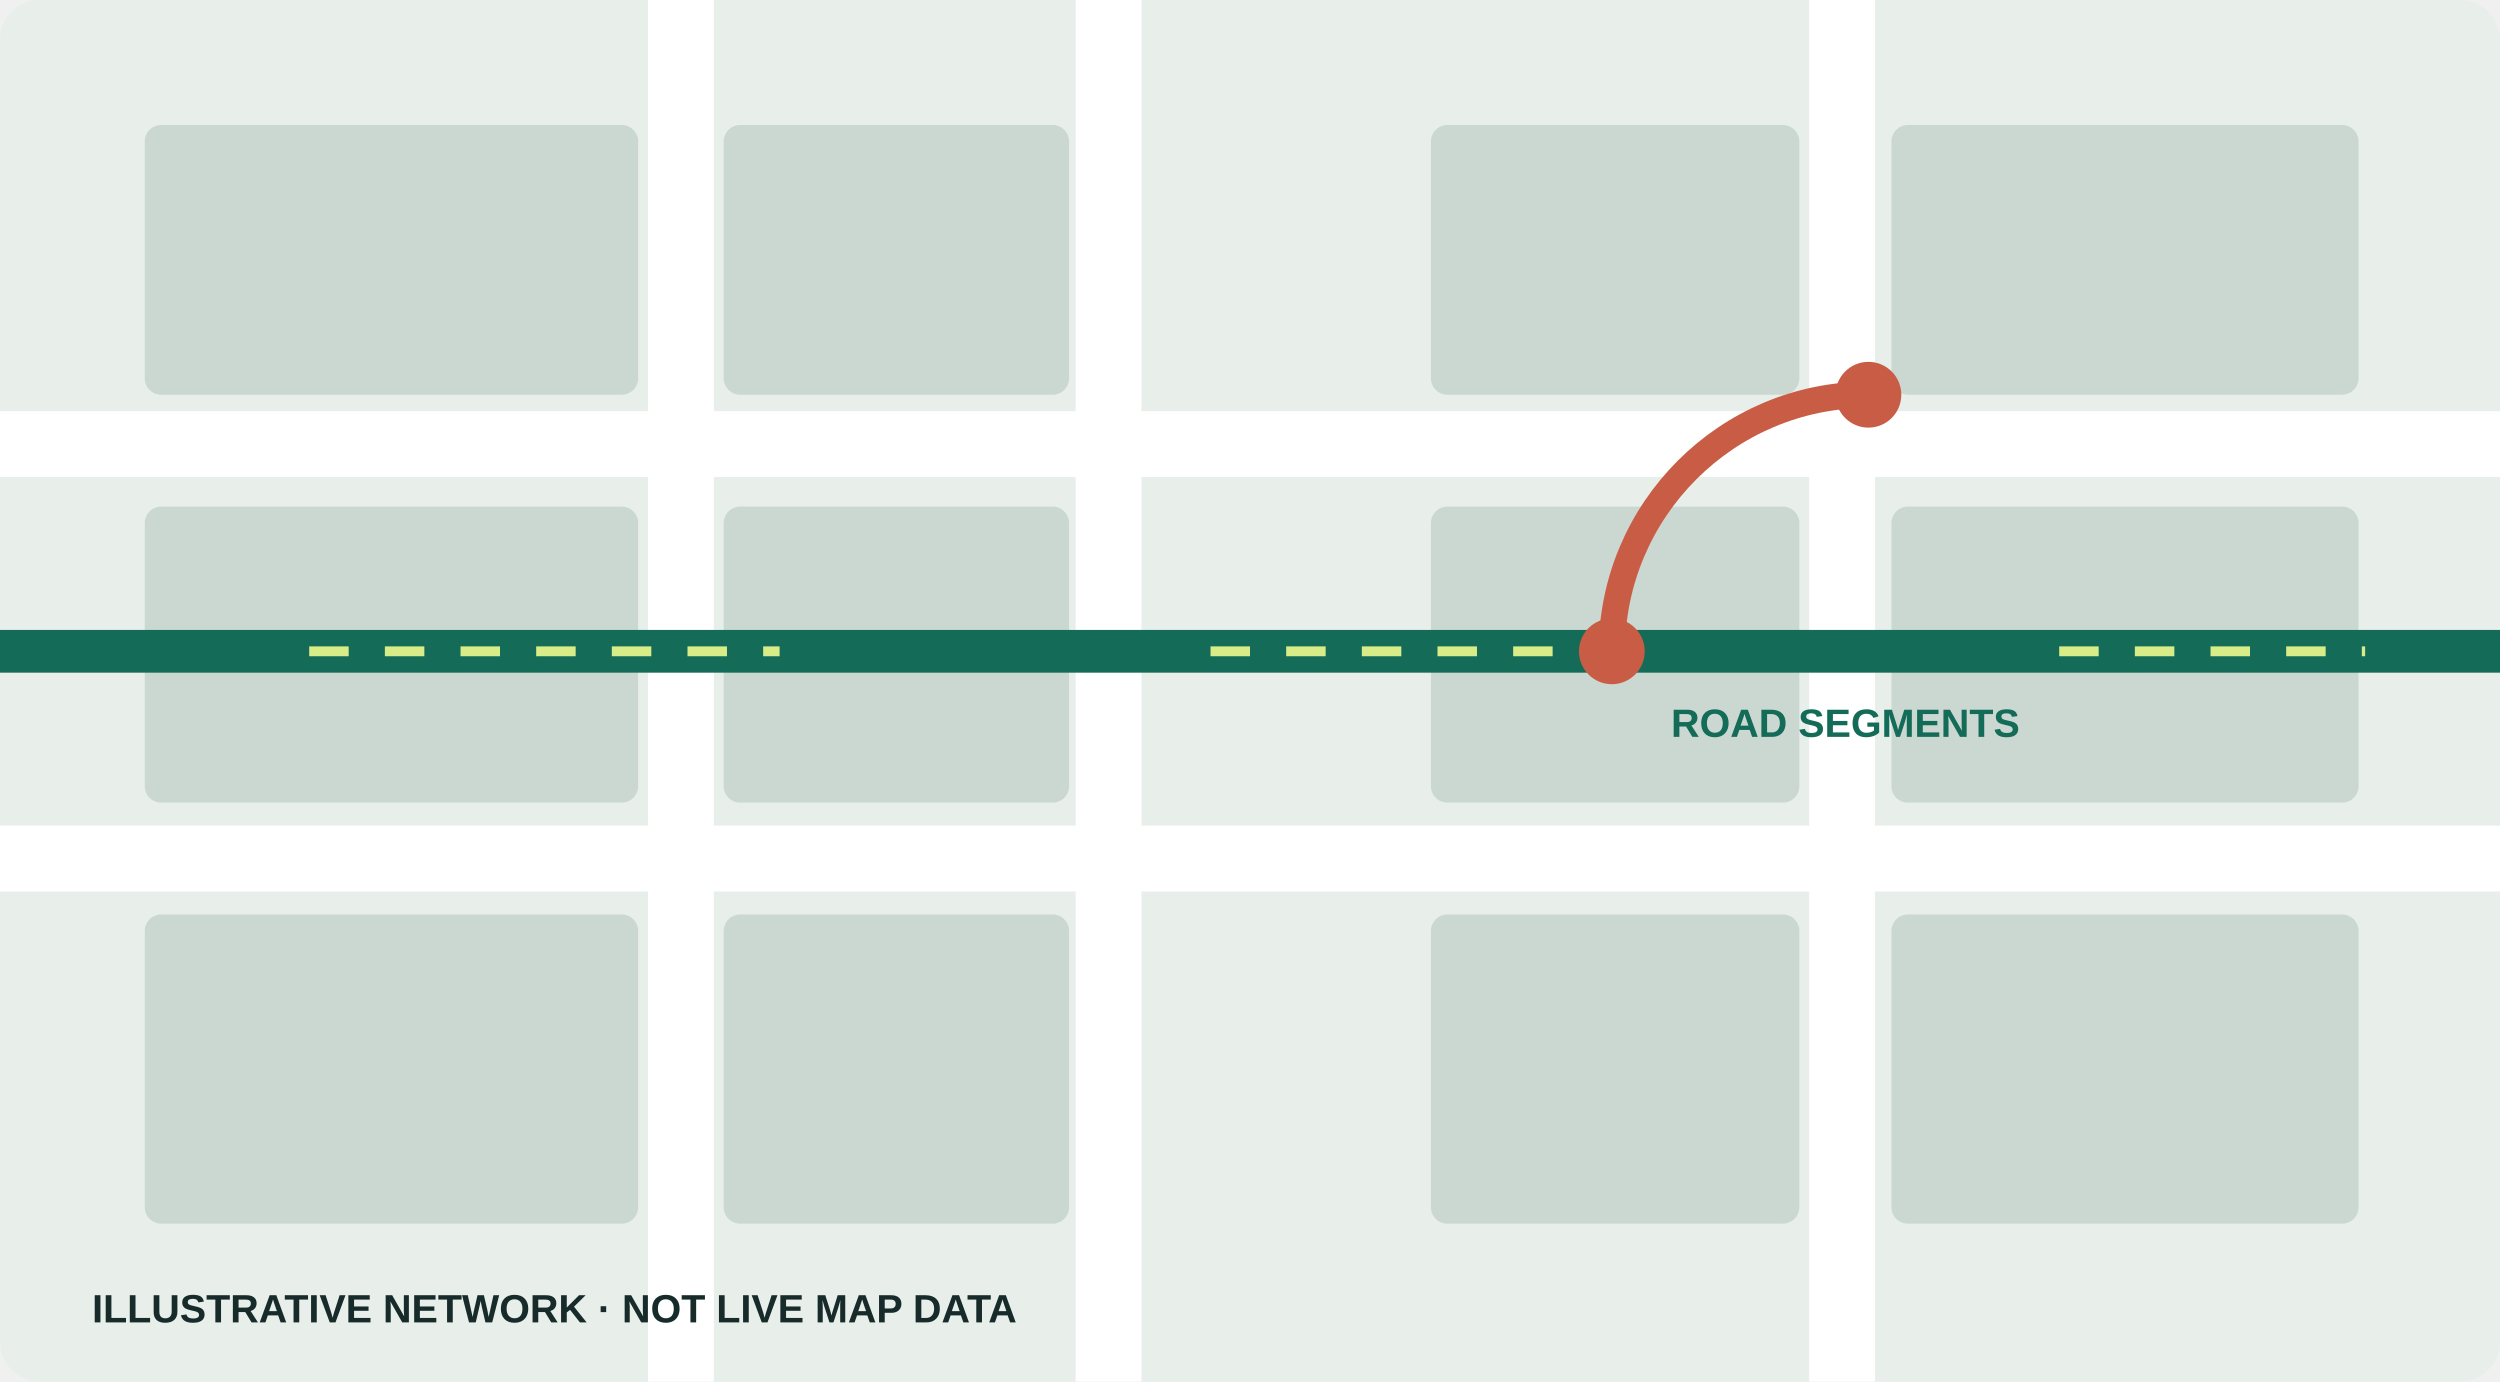
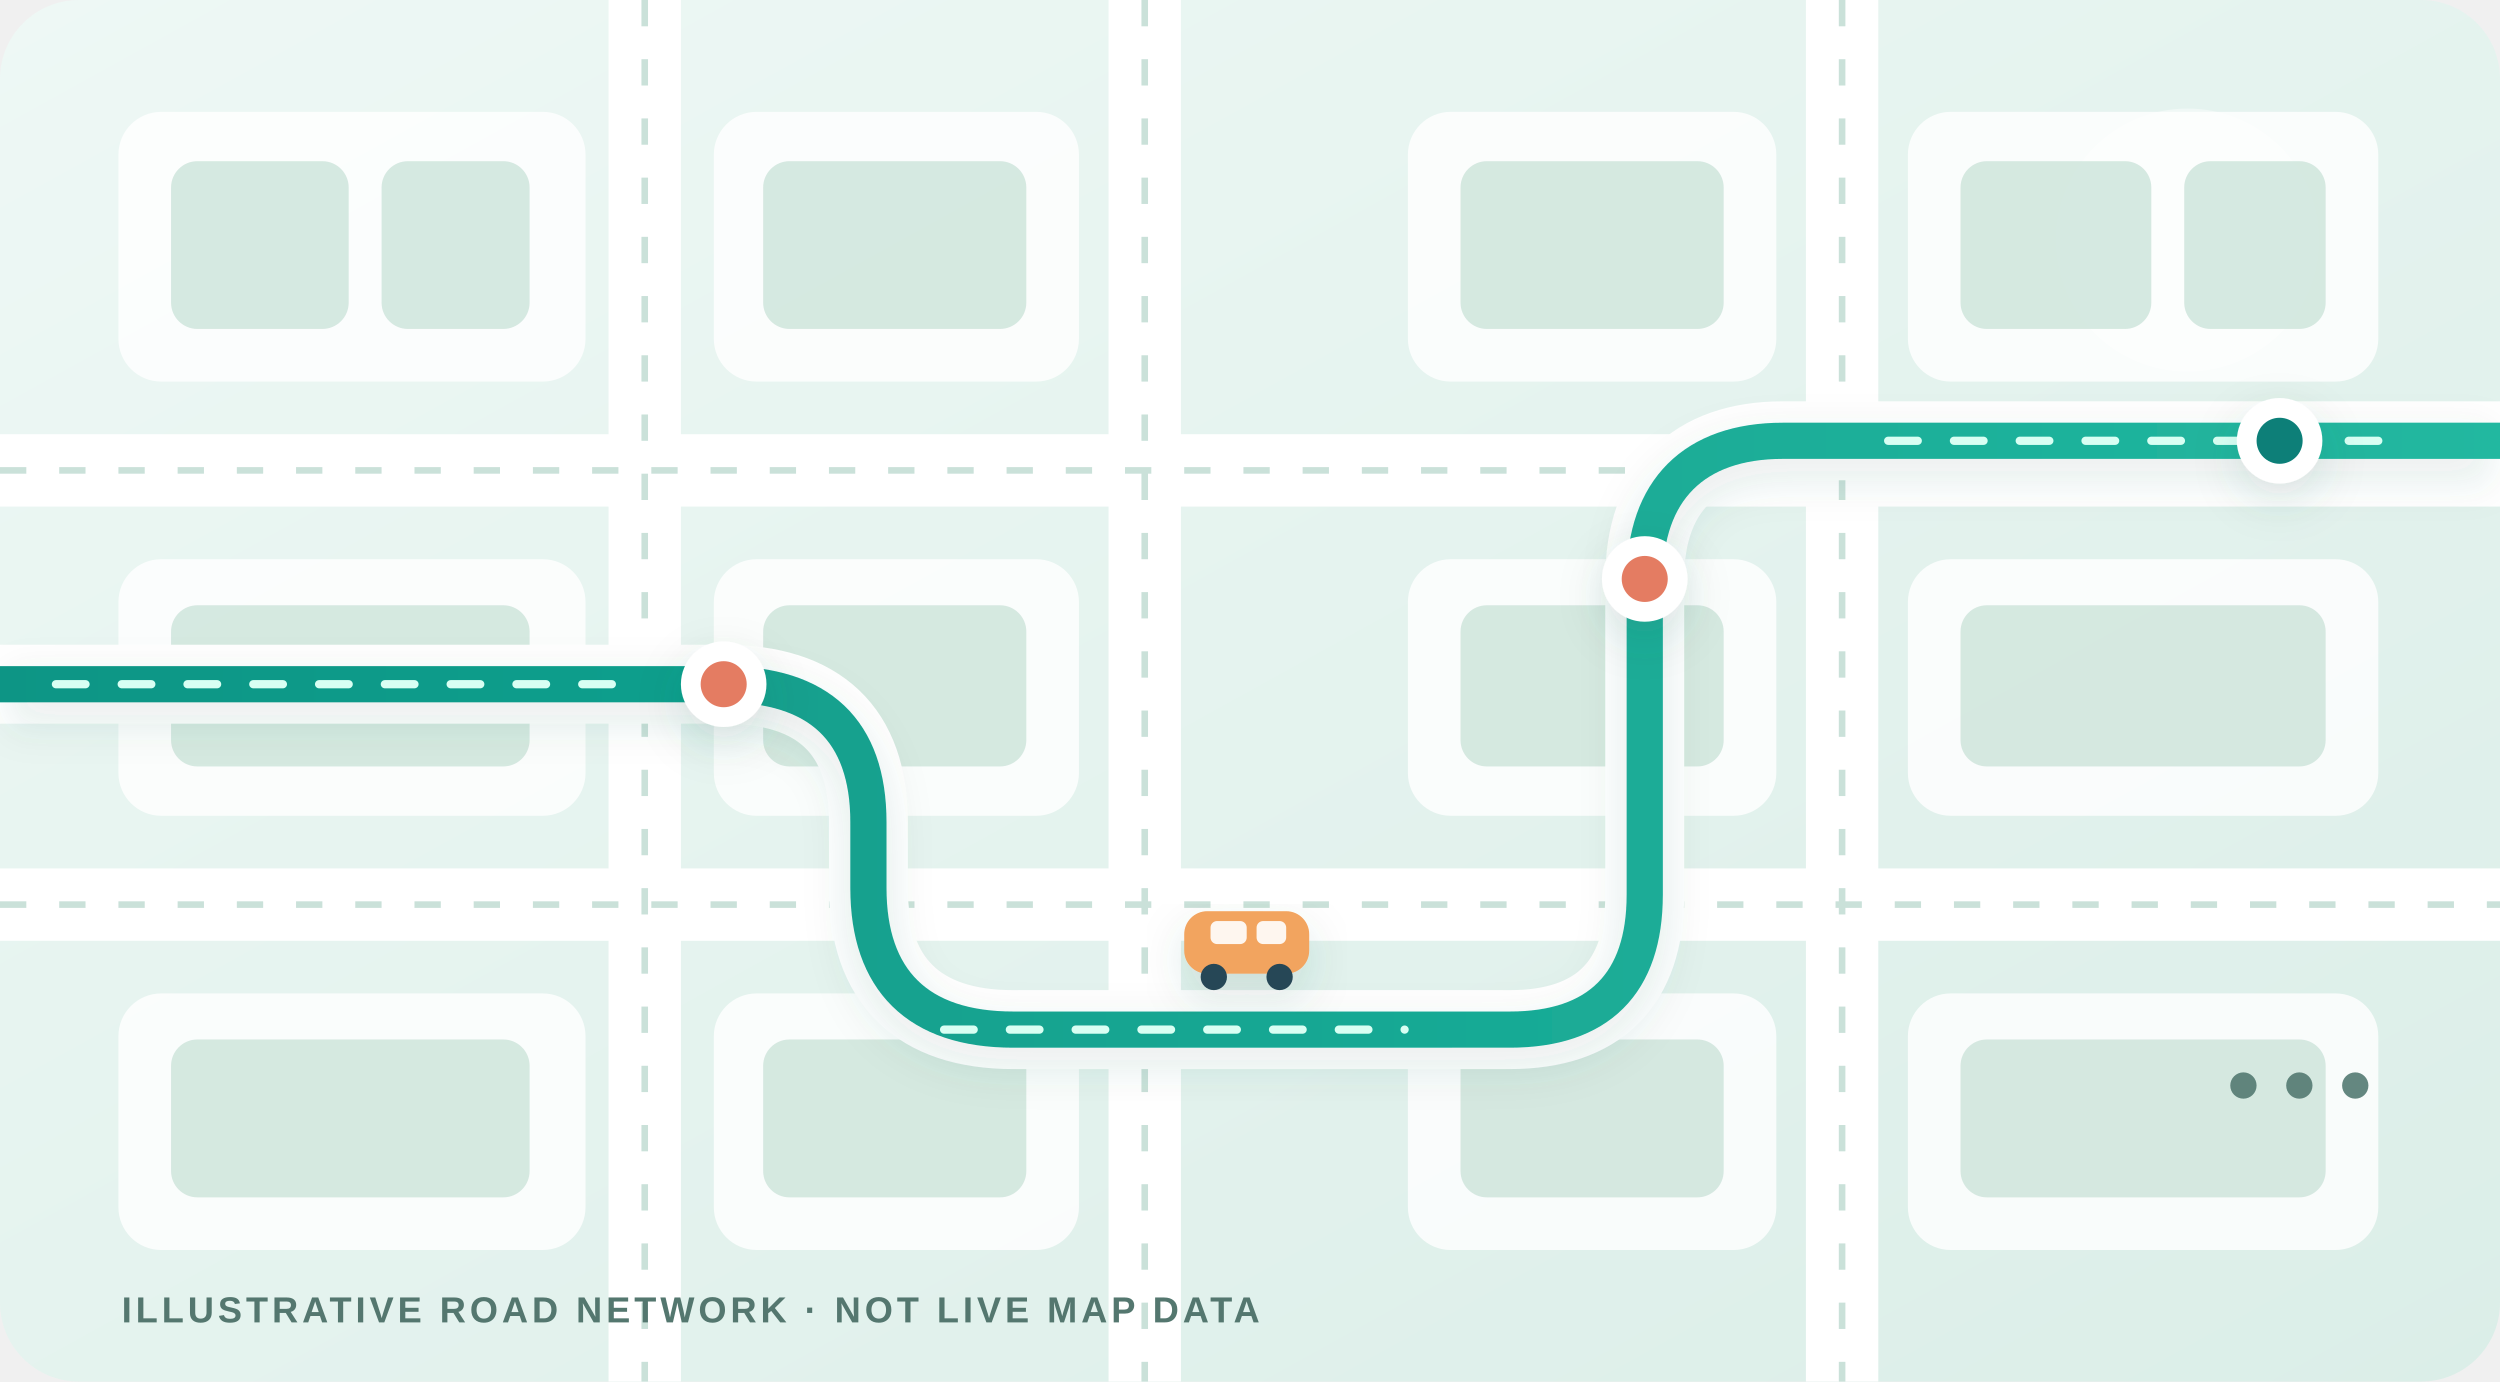
<svg xmlns="http://www.w3.org/2000/svg" viewBox="0 0 760 420" role="img" aria-labelledby="title desc">
-   <rect width="760" height="420" rx="12" fill="#e8efeb" />
-   <g fill="#cbd8d1">
-     <rect x="44" y="38" width="150" height="82" rx="5" />
-     <rect x="220" y="38" width="105" height="82" rx="5" />
-     <rect x="435" y="38" width="112" height="82" rx="5" />
-     <rect x="575" y="38" width="142" height="82" rx="5" />
-     <rect x="44" y="154" width="150" height="90" rx="5" />
-     <rect x="220" y="154" width="105" height="90" rx="5" />
-     <rect x="435" y="154" width="112" height="90" rx="5" />
-     <rect x="575" y="154" width="142" height="90" rx="5" />
-     <rect x="44" y="278" width="150" height="94" rx="5" />
-     <rect x="220" y="278" width="105" height="94" rx="5" />
-     <rect x="435" y="278" width="112" height="94" rx="5" />
-     <rect x="575" y="278" width="142" height="94" rx="5" />
+   <defs>
+     <linearGradient id="sky" x1="0" y1="0" x2="1" y2="1">
+       <stop offset="0" stop-color="#eef8f5" />
+       <stop offset="1" stop-color="#dbeee8" />
+     </linearGradient>
+     <linearGradient id="route" x1="0" y1="0" x2="1" y2="0">
+       <stop offset="0" stop-color="#0a9585" />
+       <stop offset="1" stop-color="#23b8a0" />
+     </linearGradient>
+     <filter id="shadow" x="-30%" y="-30%" width="160%" height="160%">
+       <feDropShadow dx="0" dy="5" stdDeviation="7" flood-color="#255e53" flood-opacity=".14" />
+     </filter>
+   </defs>
+   <rect width="760" height="420" rx="24" fill="url(#sky)" />
+   <circle cx="665" cy="73" r="40" fill="#fff" opacity=".42" />
+   <g fill="#fff" opacity=".82">
+     <rect x="36" y="34" width="142" height="82" rx="13" />
+     <rect x="217" y="34" width="111" height="82" rx="13" />
+     <rect x="428" y="34" width="112" height="82" rx="13" />
+     <rect x="580" y="34" width="143" height="82" rx="13" />
+     <rect x="36" y="170" width="142" height="78" rx="13" />
+     <rect x="217" y="170" width="111" height="78" rx="13" />
+     <rect x="428" y="170" width="112" height="78" rx="13" />
+     <rect x="580" y="170" width="143" height="78" rx="13" />
+     <rect x="36" y="302" width="142" height="78" rx="13" />
+     <rect x="217" y="302" width="111" height="78" rx="13" />
+     <rect x="428" y="302" width="112" height="78" rx="13" />
+     <rect x="580" y="302" width="143" height="78" rx="13" />
  </g>
-   <path d="M0 135h760M0 261h760M207 0v420M337 0v420M560 0v420" stroke="#fff" stroke-width="20" />
-   <path d="M0 198h760" stroke="#146b58" stroke-width="13" stroke-linecap="round" />
-   <path d="M94 198h143M368 198h122M626 198h93" stroke="#d8ed87" stroke-width="3" stroke-dasharray="12 11" />
-   <path d="M490 198c0-43 35-78 78-78" fill="none" stroke="#c95c45" stroke-width="8" stroke-linecap="round" />
-   <circle cx="490" cy="198" r="10" fill="#c95c45" />
-   <circle cx="568" cy="120" r="10" fill="#c95c45" />
-   <g fill="#172b2a" font-family="Arial,sans-serif" font-size="12" font-weight="700">
-     <text x="28" y="402">ILLUSTRATIVE NETWORK · NOT LIVE MAP DATA</text>
-     <text x="508" y="224" fill="#146b58">ROAD SEGMENTS</text>
+   <g fill="#cce3da" opacity=".8">
+     <rect x="52" y="49" width="54" height="51" rx="8" />
+     <rect x="116" y="49" width="45" height="51" rx="8" />
+     <rect x="232" y="49" width="80" height="51" rx="8" />
+     <rect x="444" y="49" width="80" height="51" rx="8" />
+     <rect x="596" y="49" width="58" height="51" rx="8" />
+     <rect x="664" y="49" width="43" height="51" rx="8" />
+     <rect x="52" y="184" width="109" height="49" rx="8" />
+     <rect x="232" y="184" width="80" height="49" rx="8" />
+     <rect x="444" y="184" width="80" height="49" rx="8" />
+     <rect x="596" y="184" width="111" height="49" rx="8" />
+     <rect x="52" y="316" width="109" height="48" rx="8" />
+     <rect x="232" y="316" width="80" height="48" rx="8" />
+     <rect x="444" y="316" width="80" height="48" rx="8" />
+     <rect x="596" y="316" width="111" height="48" rx="8" />
  </g>
+   <g fill="none" stroke="#fff" stroke-width="22">
+     <path d="M0 143h760M0 275h760M196 0v420M348 0v420M560 0v420" />
+   </g>
+   <g fill="none" stroke="#b5d5cb" stroke-width="2" stroke-dasharray="8 10" opacity=".72">
+     <path d="M0 143h760M0 275h760M196 0v420M348 0v420M560 0v420" />
+   </g>
+   <path d="M0 208h220c29 0 44 14 44 42v20c0 28 15 43 44 43h151c27 0 41-14 41-41V176c0-27 15-42 42-42h218" fill="none" stroke="#fff" stroke-width="24" stroke-linecap="round" stroke-linejoin="round" />
+   <path d="M0 208h220c29 0 44 14 44 42v20c0 28 15 43 44 43h151c27 0 41-14 41-41V176c0-27 15-42 42-42h218" fill="none" stroke="url(#route)" stroke-width="11" stroke-linecap="round" stroke-linejoin="round" filter="url(#shadow)" />
+   <path d="M17 208h170M287 313h140M574 134h154" fill="none" stroke="#d8fff3" stroke-width="2.5" stroke-linecap="round" stroke-dasharray="9 11" />
+   <g filter="url(#shadow)">
+     <circle cx="220" cy="208" r="13" fill="#fff" />
+     <circle cx="220" cy="208" r="7" fill="#e47c62" />
+     <circle cx="500" cy="176" r="13" fill="#fff" />
+     <circle cx="500" cy="176" r="7" fill="#e47c62" />
+     <circle cx="693" cy="134" r="13" fill="#fff" />
+     <circle cx="693" cy="134" r="7" fill="#087f78" />
+   </g>
+   <g transform="translate(377 287)" filter="url(#shadow)">
+     <rect x="-17" y="-10" width="38" height="19" rx="7" fill="#f2a45f" />
+     <rect x="-9" y="-7" width="11" height="7" rx="2" fill="#fff" opacity=".9" />
+     <rect x="5" y="-7" width="9" height="7" rx="2" fill="#fff" opacity=".9" />
+     <circle cx="-8" cy="10" r="4" fill="#274657" />
+     <circle cx="12" cy="10" r="4" fill="#274657" />
+   </g>
+   <g fill="#50776f" opacity=".88">
+     <circle cx="682" cy="330" r="4" />
+     <circle cx="699" cy="330" r="4" />
+     <circle cx="716" cy="330" r="4" />
+   </g>
+   <text x="37" y="402" fill="#54776f" font-family="Arial,sans-serif" font-size="11" font-weight="700" letter-spacing="1.2">ILLUSTRATIVE ROAD NETWORK · NOT LIVE MAP DATA</text>
</svg>
